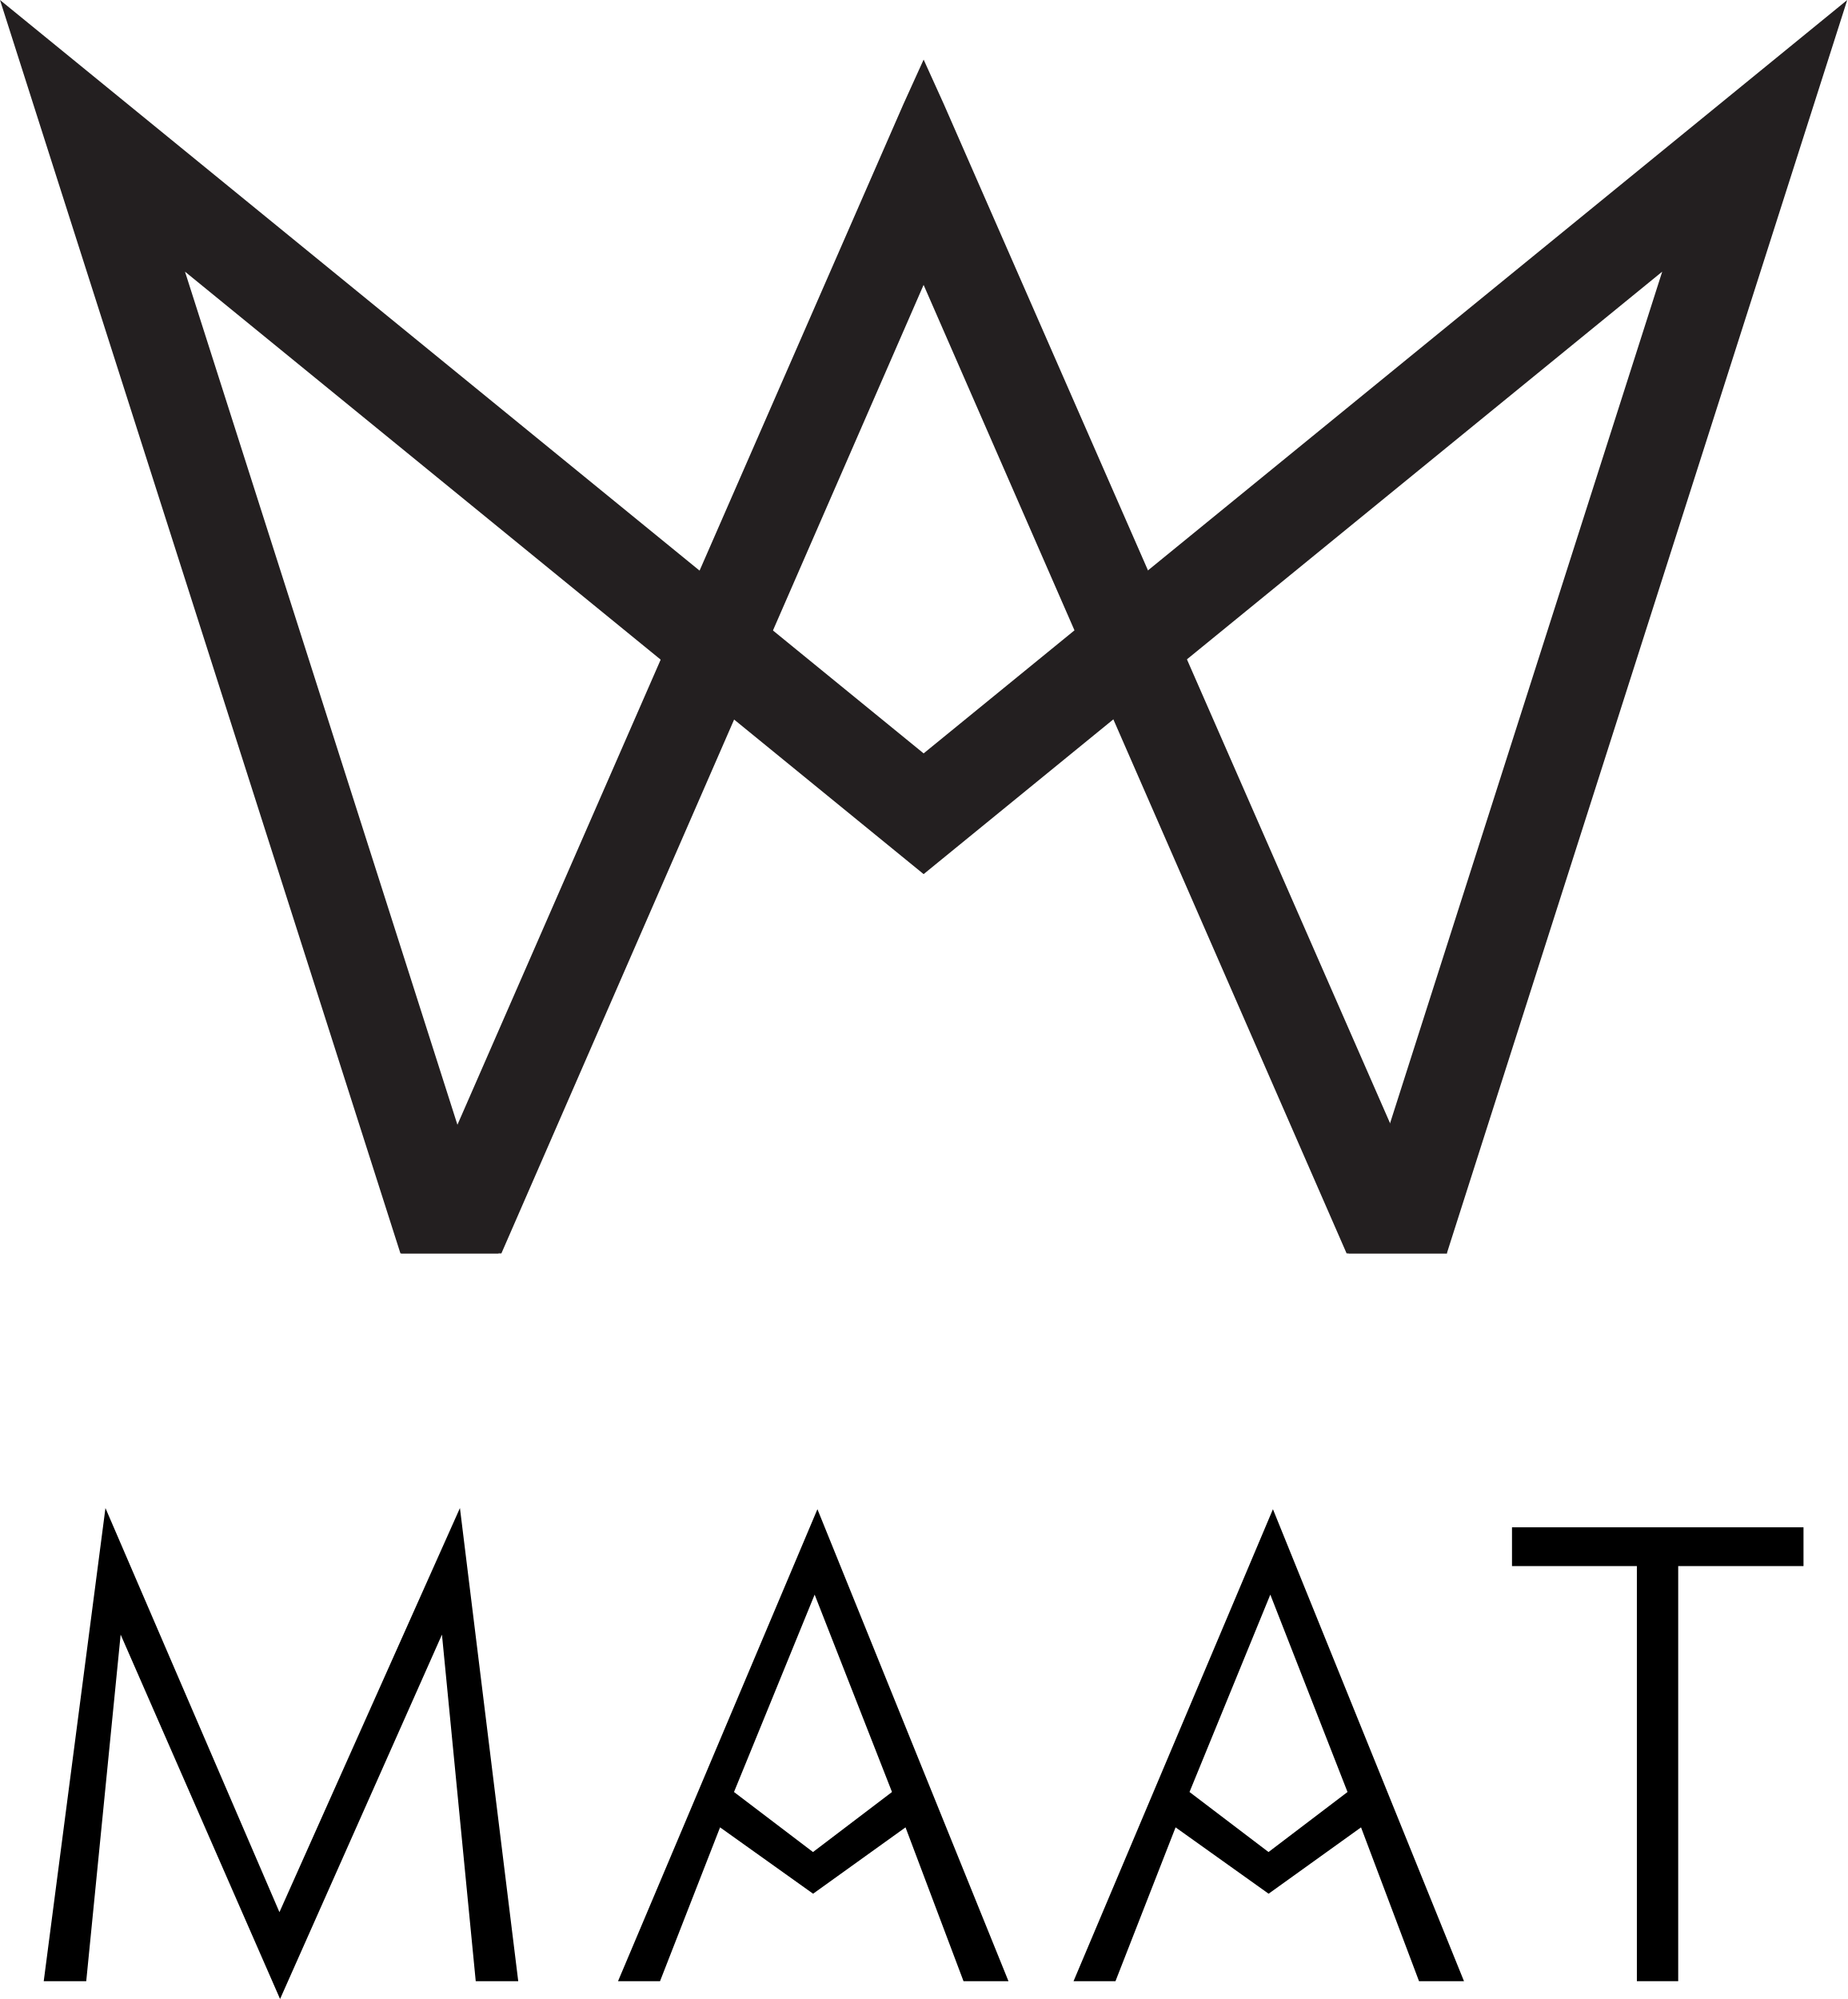
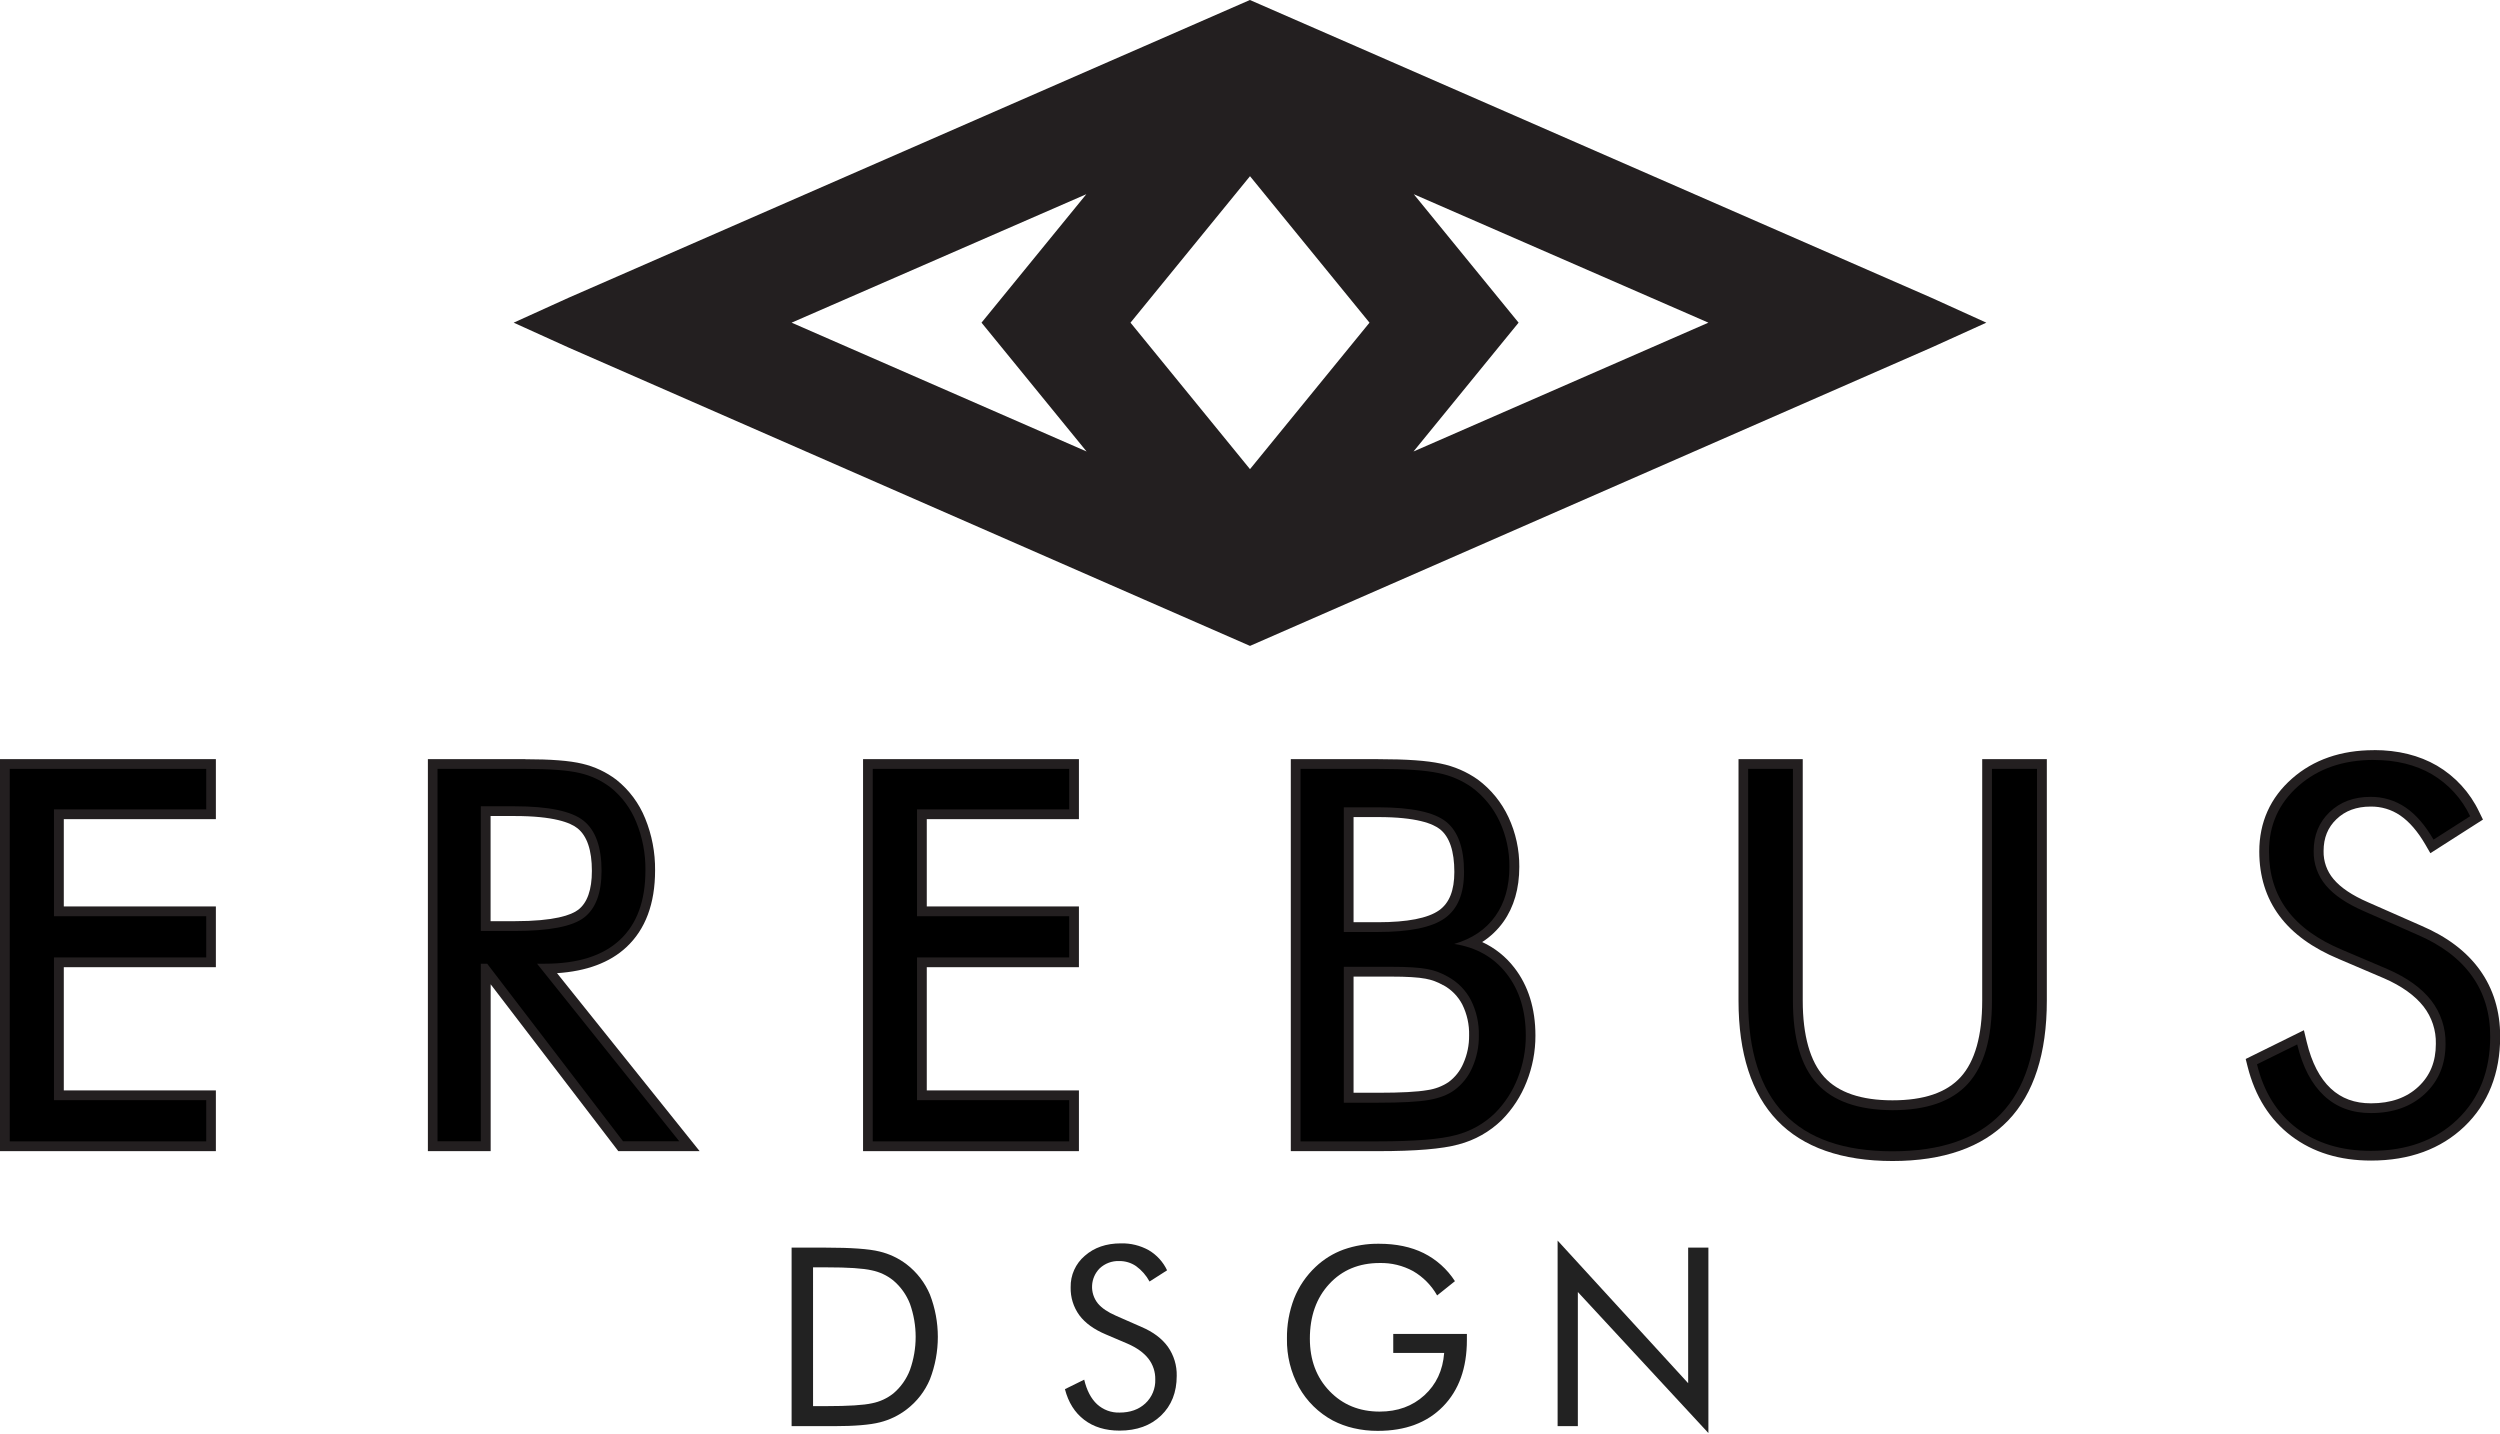
- <svg xmlns="http://www.w3.org/2000/svg" viewBox="0 0 584.57 632.64">
+ <svg xmlns="http://www.w3.org/2000/svg" viewBox="0 0 1297.08 743.51">
  <defs>
-     <style>.cls-1{fill:#231f20;}</style>
+     <style>.cls-1{fill:#231f20;}.cls-2{fill:#222;}</style>
  </defs>
  <g id="Layer_2" data-name="Layer 2">
    <g id="Layer_1-2" data-name="Layer 1">
-       <polygon class="cls-1" points="298.66 32.92 292.29 18.86 285.91 32.92 126.97 396.67 131.83 396.67 148.17 396.67 158.67 396.67 292.28 90.16 426.14 396.67 436.32 396.67 452.75 396.67 457.93 396.67 298.66 32.92" />
-       <polygon class="cls-1" points="566.31 14.9 292.29 238.43 18.27 14.9 0 0 7.17 22.45 125.16 391.8 126.72 396.67 131.83 396.67 148.17 396.67 157.75 396.67 154.84 387.54 58.54 85.97 287.86 273.03 292.29 276.64 296.71 273.03 526.02 85.97 429.65 387.54 426.74 396.67 457.86 396.67 459.41 391.8 577.4 22.45 584.57 0 566.31 14.9" />
-       <path d="M88.63,632.64,38.18,517.32,27.29,627H13.84L33.37,477.27,88.43,605.16l57.12-127.89L164,627H150.55L139.86,517.32Z" />
-       <path d="M195.58,627l63.1-149.37L319.14,627H304.91l-18.35-48.68-29.25,21-29.44-21-19,48.68Zm36.7-59.87,25,19,25-19L257.8,504.66Z" />
-       <path d="M339.73,627l63.1-149.37L463.29,627H449.06l-18.35-48.68-29.25,21-29.44-21L353,627Zm36.7-59.87,25,19,25-19L402,504.66Z" />
-       <path d="M518,627V495.63H478.48V483.36h92.25v12.27H531.08V627Z" />
+       <path class="cls-1" d="M703.65,311l17.9-7.84L1002.14,180.3l28.43-12.89-28.43-12.9L721.55,31.89,703.49,24l-55-24L593.59,24l-18.06,7.88L294.94,154.51l-28.43,12.9,28.43,12.89L575.53,303.16l17.9,7.84,55.11,24.11ZM886.37,167.41l-153,66.84,47.22-57.9,7.3-8.94-7.3-8.95-47.08-57.7Zm-237.83,76-62-76,62-76,62,76Zm-237.83-76,152.91-66.65-47.08,57.7-7.3,8.95,7.3,8.94,47.22,57.9Z" />
+       <path class="cls-2" d="M410.71,739.91v-92.6h17.77q19.72,0,27.8,2A37.54,37.54,0,0,1,470.41,656a38.81,38.81,0,0,1,12.08,15.68,61,61,0,0,1,0,43.93,38.25,38.25,0,0,1-12.11,15.65,37.81,37.81,0,0,1-13.82,6.68q-7.74,2-24.13,2H410.71Zm11.13-10.37h7q17.07,0,23.65-1.49A25.81,25.81,0,0,0,463.45,723a29.89,29.89,0,0,0,8.67-12.24,51.19,51.19,0,0,0,0-34.28,30.13,30.13,0,0,0-8.7-12.18,26,26,0,0,0-11.1-5.21q-6.74-1.56-23.49-1.55h-7Z" />
+       <path class="cls-2" d="M592.3,688.49q9,3.85,13.63,10.24a25.23,25.23,0,0,1,4.59,15.12q0,12.78-8.13,20.59t-21.53,7.81q-11,0-18.34-5.6t-10-15.91l10-4.93q2,8.41,6.67,12.75a16.49,16.49,0,0,0,11.67,4.33q8.28,0,13.41-4.78a16.21,16.21,0,0,0,5.12-12.43,17,17,0,0,0-3.57-10.78q-3.59-4.59-10.79-7.75l-11.26-4.8q-9.22-3.87-13.75-9.93a23.65,23.65,0,0,1-4.53-14.55,20.8,20.8,0,0,1,7.34-16.32q7.33-6.45,18.72-6.45A28.27,28.27,0,0,1,596,648.64a24,24,0,0,1,9.52,10.44l-9.1,5.82a23.82,23.82,0,0,0-7-8,15.15,15.15,0,0,0-8.73-2.63,14.05,14.05,0,0,0-10.15,3.8,13.69,13.69,0,0,0-.92,18.21q3,3.6,9.43,6.39Z" />
+       <path class="cls-2" d="M722.86,692.09h38.21v3.1q0,21.88-12.4,34.54t-33.84,12.65A54,54,0,0,1,702.4,741a44.89,44.89,0,0,1-10.91-4,44.08,44.08,0,0,1-17.58-17.3,50.36,50.36,0,0,1-6.2-25.08,56.18,56.18,0,0,1,3.7-20.9,45.77,45.77,0,0,1,11.16-16.42,42,42,0,0,1,14.55-9,53.06,53.06,0,0,1,18.34-3q13.35,0,23.15,4.84a41.15,41.15,0,0,1,16.26,14.57l-9.24,7.4a33.89,33.89,0,0,0-12.46-12.61,34.62,34.62,0,0,0-17.33-4.21q-16.12,0-26.18,10.88T679.6,694.56q0,16.58,10.22,27.2t26,10.62q13.92,0,23.18-8.44t10.28-22H722.86Z" />
+       <path class="cls-2" d="M808.14,739.91V643.65l67.73,74V647.31h10.5v96.2l-67.73-73.17v69.57Z" />
+       <polygon points="2.53 594.72 2.53 396.39 109.51 396.39 109.51 422.44 30.57 422.44 30.57 472.82 109.51 472.82 109.51 499.27 30.57 499.27 30.57 568.27 109.51 568.27 109.51 594.72 2.53 594.72" />
+       <path class="cls-1" d="M107,398.92v21H28v55.45H107v21.38H28V570.8H107v21.38H5.06V398.92H107m5.07-5.06H0V597.25H112V565.74H33.1V501.81H112V470.29H33.1V425H112V393.86Z" />
+       <path d="M322,594.72,252,503.2v91.52H224.49V396.39h47.94c13.26,0,22.76.74,29,2.25a44.54,44.54,0,0,1,16.86,7.91,46.83,46.83,0,0,1,14.12,19.05,66.56,66.56,0,0,1,5,26c0,16.49-4.74,29.27-14.08,37.95-9.08,8.45-22.34,12.83-39.43,13l73.8,92.15ZM267,480.48c17.3,0,28.91-2.16,34.51-6.41,5.38-4.1,8.11-11.57,8.11-22.21,0-11.54-2.84-19.65-8.42-24.09-5.76-4.58-17.27-6.91-34.2-6.91H252v59.62Z" />
+       <path class="cls-1" d="M272.43,398.92q19.41,0,28.45,2.18a41.79,41.79,0,0,1,15.91,7.46,44.16,44.16,0,0,1,13.33,18,63.79,63.79,0,0,1,4.75,25q0,23.76-13.26,36.1T282.73,500h-4.09l73.79,92.14H323.26L252.76,500h-3.3v92.14H227V398.92h45.41m-23,84.09H267q26.93,0,36-6.93t9.11-24.22q0-18.62-9.37-26.07T267,418.33H249.46V483m23-89.15H222V597.25h32.57V510.68l64.71,84.58,1.52,2H363L356.38,589,289,504.91c15.31-1,27.41-5.48,36-13.5,9.87-9.19,14.88-22.58,14.88-39.81a69.35,69.35,0,0,0-5.15-27,49.24,49.24,0,0,0-14.88-20l0,0h0a47,47,0,0,0-17.8-8.37c-6.48-1.56-16.17-2.32-29.64-2.32Zm-17.9,29.53H267c20.36,0,29,3.46,32.62,6.36,4.95,3.94,7.47,11.38,7.47,22.11,0,9.81-2.4,16.6-7.12,20.19-3.53,2.69-12.12,5.9-33,5.9H254.53V423.39Z" />
+       <polygon points="450.28 594.72 450.28 396.39 557.25 396.39 557.25 422.44 478.31 422.44 478.31 472.82 557.25 472.82 557.25 499.27 478.31 499.27 478.31 568.27 557.25 568.27 557.25 594.72 450.28 594.72" />
+       <path class="cls-1" d="M554.72,398.92v21H475.78v55.45h78.94v21.38H475.78V570.8h78.94v21.38H452.81V398.92H554.72m5.06-5.06h-112V597.25h112V565.74H480.84V501.81h78.94V470.29H480.84V425h78.94V393.86Z" />
+       <path d="M672.24,594.72V396.39H715c14.28,0,25,.75,31.89,2.24a48.13,48.13,0,0,1,18.31,7.88,49,49,0,0,1,15.13,18.59,57.3,57.3,0,0,1,5.32,24.65c0,10.7-2.62,19.81-7.8,27.07a38.51,38.51,0,0,1-14.83,12.36,42.3,42.3,0,0,1,20.57,14.38c7,8.92,10.51,20.26,10.51,33.71a61.85,61.85,0,0,1-4.41,23.12,55.72,55.72,0,0,1-12.31,18.93,47.94,47.94,0,0,1-21.31,12c-8.3,2.29-21.74,3.4-41.07,3.4ZM715,569.59c12,0,20.79-.48,26-1.41a29,29,0,0,0,12-4.57,26.2,26.2,0,0,0,8.56-10.76,37.2,37.2,0,0,0,3.21-15.58A36.53,36.53,0,0,0,761,520.1,26.89,26.89,0,0,0,750.1,509a30.72,30.72,0,0,0-9.94-3.68c-3.87-.76-10.06-1.14-18.39-1.14h-22v65.43ZM715,481c15.76,0,26.9-2.24,33.12-6.66,6-4.29,9-11.47,9-22,0-11.55-2.81-19.65-8.36-24.1-5.71-4.58-17.06-6.9-33.73-6.9H699.74V481Z" />
+       <path class="cls-1" d="M715,398.92q21.26,0,31.36,2.18a45.33,45.33,0,0,1,17.35,7.46,46.15,46.15,0,0,1,14.33,17.62,54.62,54.62,0,0,1,5.08,23.57q0,15.31-7.33,25.61T754.5,489.75q17.16,2.64,27.13,15.37t10,32.15a59.12,59.12,0,0,1-4.23,22.18,52.91,52.91,0,0,1-11.75,18.08,45.2,45.2,0,0,1-20.19,11.35q-12,3.3-40.4,3.3H674.77V398.92H715m-17.82,84.62H715q24.56,0,34.59-7.13t10-24q0-18.61-9.31-26.07T715,418.86H697.21v64.68m0,88.58H715q18.35,0,26.47-1.45t13-5a28.61,28.61,0,0,0,9.38-11.75,39.71,39.71,0,0,0,3.43-16.63,39,39,0,0,0-4.09-18.35,29.3,29.3,0,0,0-11.89-12.15,33.22,33.22,0,0,0-10.69-4q-6.07-1.19-18.87-1.18H697.21v70.49M715,393.86H669.71V597.25H715c19.56,0,33.21-1.14,41.74-3.48a50.47,50.47,0,0,0,22.4-12.63,58.43,58.43,0,0,0,12.9-19.81,64.38,64.38,0,0,0,4.59-24.06c0-14-3.71-25.9-11-35.26A44.65,44.65,0,0,0,769,488.76a40.08,40.08,0,0,0,11-10.47c5.48-7.7,8.26-17.31,8.26-28.54A59.84,59.84,0,0,0,782.65,424a51.3,51.3,0,0,0-15.89-19.52l0,0,0,0a50.73,50.73,0,0,0-19.27-8.31c-7.15-1.54-17.75-2.29-32.42-2.29Zm-12.76,30.06H715c20,0,28.54,3.45,32.15,6.35,4.92,3.94,7.41,11.38,7.41,22.12,0,9.61-2.59,16.12-7.9,19.9-5.79,4.1-16.44,6.19-31.66,6.19H702.27V423.92Zm0,82.77h19.5c8.17,0,14.19.37,17.9,1.09a28,28,0,0,1,9.06,3.34l.07,0,.06,0a24.14,24.14,0,0,1,9.88,10.09,34.22,34.22,0,0,1,3.51,16,34.85,34.85,0,0,1-3,14.53,23.4,23.4,0,0,1-7.7,9.72l0,0,0,0a26.35,26.35,0,0,1-10.91,4.12c-5.09.91-13.69,1.38-25.58,1.38H702.27V506.69Z" />
+       <path d="M981.88,599.86c-25.6,0-45.11-6.81-58-20.25s-19.38-33.73-19.38-60.43V396.39h28.29V519.18c0,18.8,4,32.71,11.82,41.34s20.31,12.9,37.27,12.9,29.49-4.34,37.26-12.9S1031,538,1031,519.18V396.39h28.43V519.18c0,26.7-6.52,47-19.39,60.43S1007.56,599.86,981.88,599.86Z" />
+       <path class="cls-1" d="M1056.86,398.92V519.18q0,39.21-18.68,58.68t-56.3,19.47q-37.5,0-56.17-19.47T907,519.18V398.92h23.23V519.18q0,29.31,12.47,43T981.88,576q26.65,0,39.14-13.73t12.47-43V398.92h23.37m5.06-5.06h-33.49V519.18c0,18.15-3.76,31.49-11.16,39.63s-19.19,12.07-35.39,12.07-28.12-4.06-35.4-12.07-11.16-21.48-11.16-39.63V393.86H902V519.18c0,27.37,6.76,48.29,20.09,62.19s33.51,21,59.83,21,46.56-7.08,59.95-21,20.09-34.82,20.09-62.19V393.86Z" />
+       <path d="M1230.1,599.6c-15.71,0-29.11-4.1-39.81-12.19s-18-19.76-21.78-34.61l-.5-2,25.53-12.6.74,3.08c2.69,11.16,7.13,19.68,13.19,25.34s13.45,8.36,22.63,8.36c10.82,0,19.65-3.13,26.26-9.29s9.89-14.08,9.89-24.08a33.28,33.28,0,0,0-6.92-21c-4.69-6-11.93-11.19-21.53-15.4l-23.47-10c-13.2-5.51-23.21-12.76-29.75-21.54s-9.94-19.58-9.94-31.87c0-14.43,5.44-26.53,16.17-36s24.34-14.1,40.75-14.1c12,0,22.58,2.6,31.43,7.74a52.88,52.88,0,0,1,20.87,22.84l1,2-23.15,14.79-1.33-2.29c-4.1-7.12-8.72-12.45-13.75-15.87a29.22,29.22,0,0,0-16.79-5c-8,0-14.38,2.36-19.43,7.21s-7.48,10.84-7.48,18.37a24.13,24.13,0,0,0,5.74,16.19c4,4.7,10.26,8.95,18.75,12.65l27.6,12.14c12.93,5.52,22.86,13,29.48,22.23s10,20.4,10,33c0,18.41-6,33.48-17.74,44.79S1249.35,599.6,1230.1,599.6Z" />
+       <path class="cls-1" d="M1231.56,394.3q17.42,0,30.16,7.4a50.16,50.16,0,0,1,19.87,21.78l-19,12.14q-6.48-11.22-14.52-16.7a31.66,31.66,0,0,0-18.22-5.48q-12.94,0-21.19,7.92t-8.25,20.2a26.73,26.73,0,0,0,6.34,17.82q6.33,7.53,19.67,13.34L1254,484.86q18.87,8.06,28.45,21.39T1292,537.8q0,26.66-17,43t-45,16.3q-22.83,0-38.28-11.68T1171,552.19l20.86-10.3q4.23,17.55,13.93,26.6t24.35,9q17.3,0,28-10t10.69-25.93a35.56,35.56,0,0,0-7.46-22.51q-7.46-9.57-22.5-16.17l-23.5-10q-19.27-8-28.71-20.72t-9.44-30.36q0-20.59,15.31-34.06t39.08-13.47m0-5.06c-17,0-31.31,4.95-42.42,14.73-11.3,9.93-17,22.67-17,37.86,0,12.85,3.51,24.08,10.44,33.38s17.18,16.68,30.82,22.38l23.43,10c9.2,4,16.11,9,20.53,14.64a30.36,30.36,0,0,1,6.39,19.4c0,9.26-3,16.54-9.08,22.23s-14.24,8.61-24.54,8.61c-8.51,0-15.35-2.51-20.9-7.69-5.7-5.31-9.89-13.41-12.46-24.07l-1.48-6.17-5.68,2.81-20.86,10.3-3.66,1.81,1,4c3.88,15.42,11.53,27.54,22.72,36s25,12.71,41.33,12.71c19.93,0,36.23-6,48.46-17.71s18.52-27.5,18.52-46.62c0-13.17-3.54-24.78-10.52-34.51s-17.17-17.36-30.55-23.07l-27.56-12.14c-8.15-3.54-14.14-7.57-17.84-12a21.69,21.69,0,0,1-5.15-14.56c0-6.81,2.19-12.22,6.7-16.54s10.34-6.51,17.68-6.51a26.42,26.42,0,0,1,15.37,4.6c4.7,3.2,9.07,8.26,13,15l2.65,4.59,4.46-2.85,19-12.15,3.83-2.44-2-4.07a55.25,55.25,0,0,0-21.86-23.91c-9.24-5.36-20.24-8.08-32.7-8.08Z" />
    </g>
  </g>
</svg>
